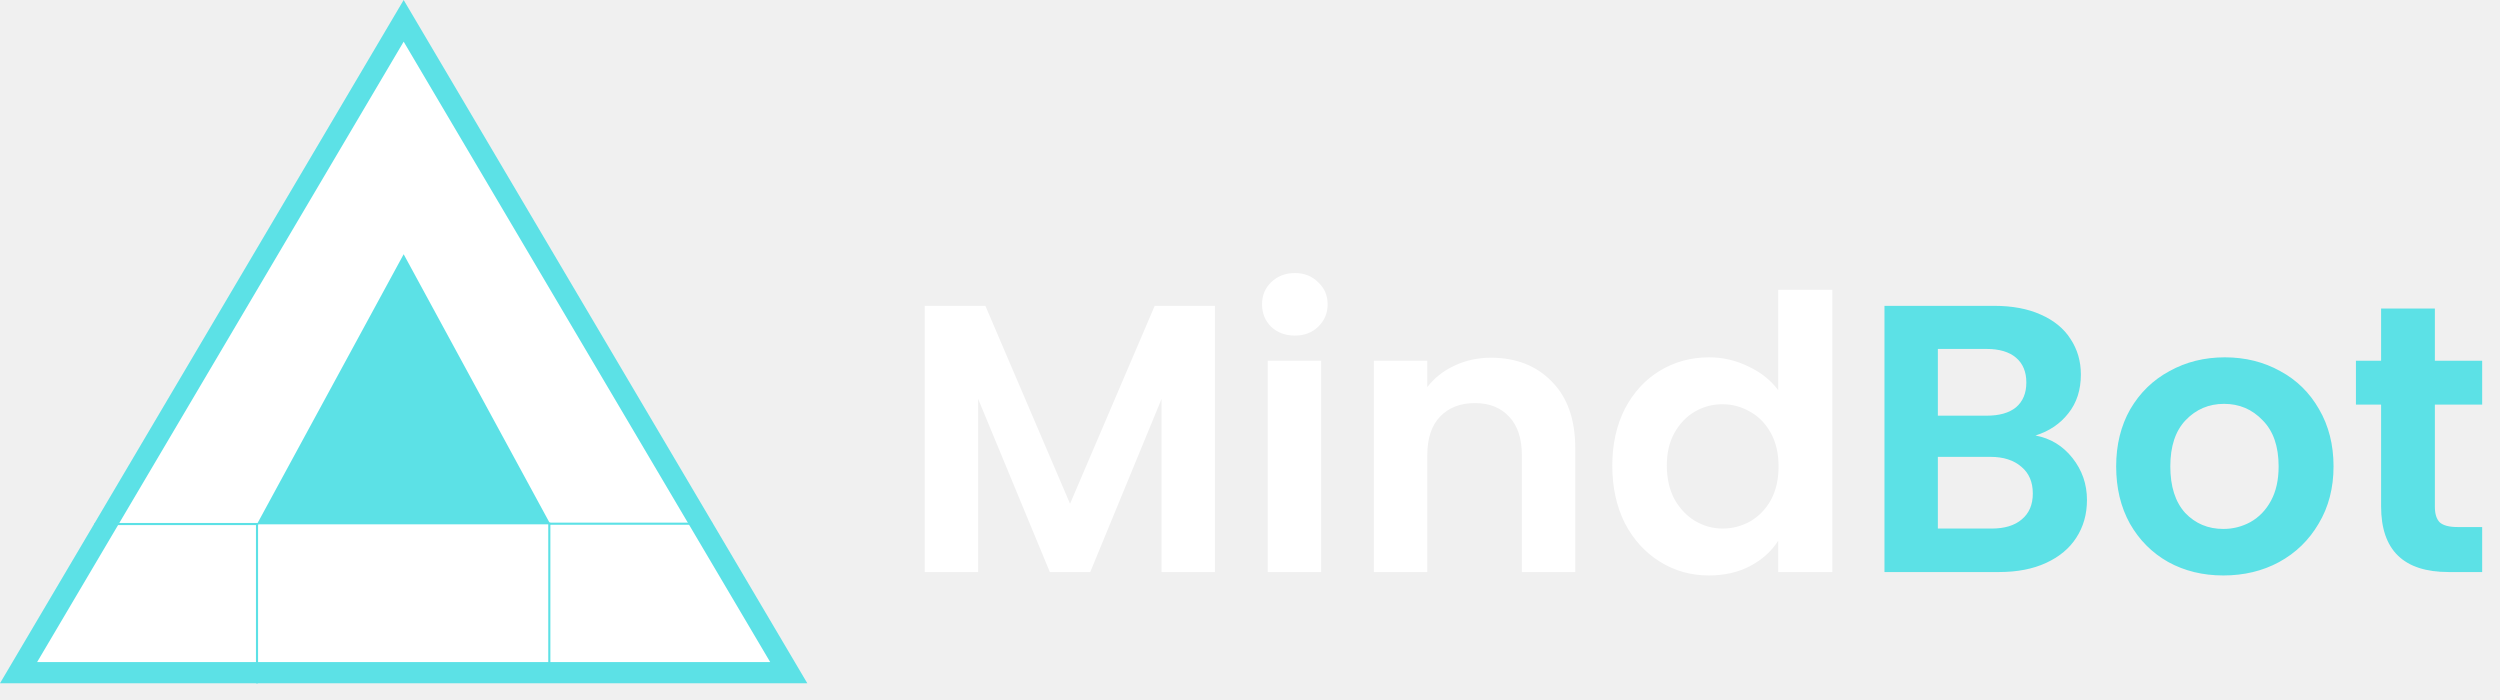
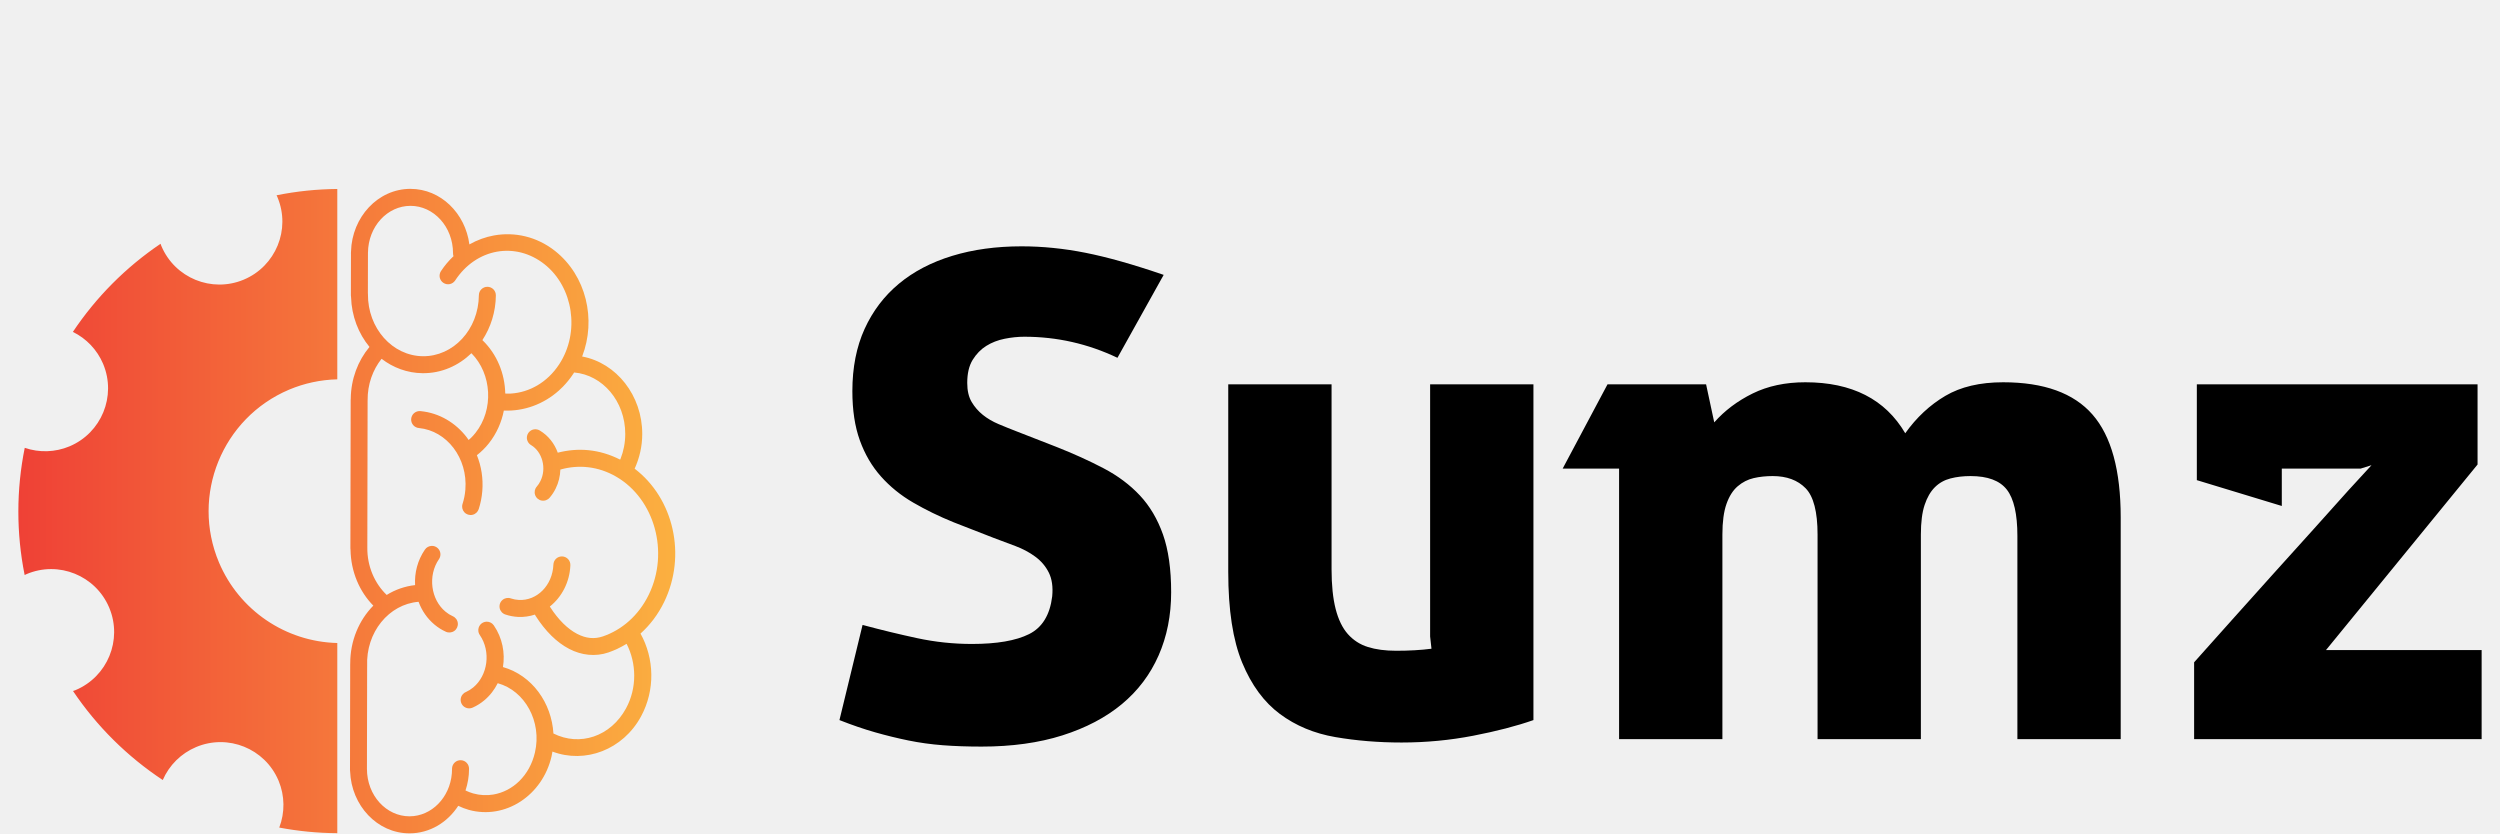
- <svg xmlns="http://www.w3.org/2000/svg" width="118" height="33" viewBox="0 0 118 33" fill="none">
-   <path d="M57.346 14.436V27H54.826V18.828L51.46 27H49.552L46.168 18.828V27H43.648V14.436H46.51L50.506 23.778L54.502 14.436H57.346ZM61.116 15.84C60.672 15.84 60.3 15.702 60 15.426C59.712 15.138 59.568 14.784 59.568 14.364C59.568 13.944 59.712 13.596 60 13.32C60.3 13.032 60.672 12.888 61.116 12.888C61.56 12.888 61.926 13.032 62.214 13.32C62.514 13.596 62.664 13.944 62.664 14.364C62.664 14.784 62.514 15.138 62.214 15.426C61.926 15.702 61.56 15.84 61.116 15.84ZM62.358 17.028V27H59.838V17.028H62.358ZM70.374 16.884C71.561 16.884 72.522 17.262 73.254 18.018C73.986 18.762 74.352 19.806 74.352 21.15V27H71.832V21.492C71.832 20.7 71.633 20.094 71.237 19.674C70.841 19.242 70.302 19.026 69.618 19.026C68.921 19.026 68.37 19.242 67.962 19.674C67.566 20.094 67.368 20.7 67.368 21.492V27H64.847V17.028H67.368V18.27C67.704 17.838 68.129 17.502 68.645 17.262C69.174 17.01 69.749 16.884 70.374 16.884ZM76.1 21.978C76.1 20.97 76.298 20.076 76.694 19.296C77.102 18.516 77.654 17.916 78.35 17.496C79.046 17.076 79.82 16.866 80.672 16.866C81.32 16.866 81.938 17.01 82.526 17.298C83.114 17.574 83.582 17.946 83.93 18.414V13.68H86.486V27H83.93V25.524C83.618 26.016 83.18 26.412 82.616 26.712C82.052 27.012 81.398 27.162 80.654 27.162C79.814 27.162 79.046 26.946 78.35 26.514C77.654 26.082 77.102 25.476 76.694 24.696C76.298 23.904 76.1 22.998 76.1 21.978ZM83.948 22.014C83.948 21.402 83.828 20.88 83.588 20.448C83.348 20.004 83.024 19.668 82.616 19.44C82.208 19.2 81.77 19.08 81.302 19.08C80.834 19.08 80.402 19.194 80.006 19.422C79.61 19.65 79.286 19.986 79.034 20.43C78.794 20.862 78.674 21.378 78.674 21.978C78.674 22.578 78.794 23.106 79.034 23.562C79.286 24.006 79.61 24.348 80.006 24.588C80.414 24.828 80.846 24.948 81.302 24.948C81.77 24.948 82.208 24.834 82.616 24.606C83.024 24.366 83.348 24.03 83.588 23.598C83.828 23.154 83.948 22.626 83.948 22.014Z" fill="white" />
-   <path d="M96.075 20.556C96.783 20.688 97.365 21.042 97.821 21.618C98.277 22.194 98.505 22.854 98.505 23.598C98.505 24.27 98.337 24.864 98.001 25.38C97.677 25.884 97.203 26.28 96.579 26.568C95.955 26.856 95.217 27 94.365 27H88.947V14.436H94.131C94.983 14.436 95.715 14.574 96.327 14.85C96.951 15.126 97.419 15.51 97.731 16.002C98.055 16.494 98.217 17.052 98.217 17.676C98.217 18.408 98.019 19.02 97.623 19.512C97.239 20.004 96.723 20.352 96.075 20.556ZM91.467 19.62H93.771C94.371 19.62 94.833 19.488 95.157 19.224C95.481 18.948 95.643 18.558 95.643 18.054C95.643 17.55 95.481 17.16 95.157 16.884C94.833 16.608 94.371 16.47 93.771 16.47H91.467V19.62ZM94.005 24.948C94.617 24.948 95.091 24.804 95.427 24.516C95.775 24.228 95.949 23.82 95.949 23.292C95.949 22.752 95.769 22.332 95.409 22.032C95.049 21.72 94.563 21.564 93.951 21.564H91.467V24.948H94.005ZM104.941 27.162C103.981 27.162 103.117 26.952 102.349 26.532C101.581 26.1 100.975 25.494 100.531 24.714C100.099 23.934 99.883 23.034 99.883 22.014C99.883 20.994 100.105 20.094 100.549 19.314C101.005 18.534 101.623 17.934 102.403 17.514C103.183 17.082 104.053 16.866 105.013 16.866C105.973 16.866 106.843 17.082 107.623 17.514C108.403 17.934 109.015 18.534 109.459 19.314C109.915 20.094 110.143 20.994 110.143 22.014C110.143 23.034 109.909 23.934 109.441 24.714C108.985 25.494 108.361 26.1 107.569 26.532C106.789 26.952 105.913 27.162 104.941 27.162ZM104.941 24.966C105.397 24.966 105.823 24.858 106.219 24.642C106.627 24.414 106.951 24.078 107.191 23.634C107.431 23.19 107.551 22.65 107.551 22.014C107.551 21.066 107.299 20.34 106.795 19.836C106.303 19.32 105.697 19.062 104.977 19.062C104.257 19.062 103.651 19.32 103.159 19.836C102.679 20.34 102.439 21.066 102.439 22.014C102.439 22.962 102.673 23.694 103.141 24.21C103.621 24.714 104.221 24.966 104.941 24.966ZM114.926 19.098V23.922C114.926 24.258 115.004 24.504 115.16 24.66C115.328 24.804 115.604 24.876 115.988 24.876H117.158V27H115.574C113.45 27 112.388 25.968 112.388 23.904V19.098H111.2V17.028H112.388V14.562H114.926V17.028H117.158V19.098H114.926Z" fill="#5CE1E6" />
-   <path d="M0.876 31.75L19.053 0.983L37.229 31.75H0.876Z" fill="white" stroke="#5CE1E6" />
-   <path d="M19.053 12L25.981 24.75H12.124L19.053 12Z" fill="#5CE1E6" />
-   <path d="M4.513 24.734H12.139" stroke="#5CE1E6" stroke-width="0.1" stroke-linecap="square" />
-   <path d="M12.131 24.797V32.203" stroke="#5CE1E6" stroke-width="0.1" stroke-linecap="square" />
-   <path d="M25.959 24.719H33.568" stroke="#5CE1E6" stroke-width="0.1" stroke-linecap="square" />
-   <path d="M25.928 24.719V32.141" stroke="#5CE1E6" stroke-width="0.1" stroke-linecap="square" />
+ <svg xmlns="http://www.w3.org/2000/svg" width="90" height="30" viewBox="0 0 300 101.491" class="css-1j8o68f" version="1.1" id="svg12">
+   <defs id="SvgjsDefs10989">
+     <linearGradient id="SvgjsLinearGradient10994">
+       <stop id="SvgjsStop10995" stop-color="#ef4136" offset="0" />
+       <stop id="SvgjsStop10996" stop-color="#fbb040" offset="1" />
+     </linearGradient>
+   </defs>
+   <g id="SvgjsG10990" featurekey="hmhgWD-0" transform="matrix(0.827779,0,0,0.827779,-1.498085,20.44879)" fill="url(#SvgjsLinearGradient10994)">
+     <path d="m59.5 3.082c-4.795 0-8.602 4.16-8.746 9.193a1.25 1.25 0 0 0-0.01 0.16v0.051 0.002c-2.12e-4 0.027-0.004 0.053-0.004 0.08a1.25 1.25 0 0 0 0.004 0.125l-0.012 6.062a1.25 1.25 0 0 0 0.027 0.27 1.25 1.25 0 0 0 0 0.006c0.088 2.786 1.089 5.342 2.709 7.309-1.697 2.033-2.723 4.707-2.754 7.625a1.25 1.25 0 0 0-0.012 0.18l-0.041 21.643a1.25 1.25 0 0 0 0 0.008c-3.4e-5 0.003 3.3e-5 0.005 0 0.008v0.164a1.25 1.25 0 0 0 0.018 0.215 1.25 1.25 0 0 0 0 0.008c0.058 3.216 1.313 6.136 3.356 8.213-2.113 2.135-3.4 5.177-3.398 8.484v0.002a1.25 1.25 0 0 0-0.006 0.121l-0.029 15.393a1.25 1.25 0 0 0 0 0.014c0 0.002-1e-6 0.004 0 0.006v0.156a1.25 1.25 0 0 0 0.018 0.225c0.189 4.991 3.977 9.1 8.742 9.1 2.987 0 5.589-1.618 7.166-4.051 0.492 0.234 1 0.442 1.537 0.592 5.393 1.499 10.865-2.125 12.193-7.873 0.054-0.233 0.09-0.466 0.129-0.699 4.827 1.821 10.372-0.265 13.033-5.17 2.117-3.903 1.951-8.559-0.076-12.191 1.391-1.247 2.581-2.804 3.471-4.631 3.343-6.865 1.417-15.253-4.334-19.629 0.706-1.55 1.119-3.279 1.119-5.115 0-5.654-3.788-10.445-8.842-11.391 2.112-5.442 0.607-11.91-4.006-15.543-2.675-2.106-5.914-2.814-8.961-2.268-1.26 0.226-2.482 0.678-3.623 1.322-0.591-4.563-4.201-8.174-8.668-8.174zm-10.766 0.018a47.453 47.453 0 0 0-8.94 0.928l0.006 0.004 0.002 0.002a9.264 9.264 0 0 1 0.111 0.238l0.025 0.062a9.264 9.264 0 0 1-4.973 12.109 9.264 9.264 0 0 1-12.115-4.951 9.264 9.264 0 0 1-0.121-0.328 47.453 47.453 0 0 0-12.898 12.963 9.264 9.264 0 0 1 4.436 4.674l0.027 0.064a9.264 9.264 0 0 1-4.973 12.107 9.264 9.264 0 0 1-6.574 0.213 47.453 47.453 0 0 0-0.014 18.713 9.264 9.264 0 0 1 0.295-0.139 9.264 9.264 0 0 1 12.133 4.906l0.027 0.064a9.264 9.264 0 0 1-4.973 12.105 9.264 9.264 0 0 1-0.363 0.131 47.453 47.453 0 0 0 13.203 13.094 9.264 9.264 0 0 1 4.887-4.842 9.264 9.264 0 0 1 12.135 4.906l0.027 0.064a9.264 9.264 0 0 1 0.09 6.869 47.453 47.453 0 0 0 8.539 0.826v-27.98a19.424 19.424 0 0 1-17.408-11.857 19.424 19.424 0 0 1 10.332-25.426 19.424 19.424 0 0 1 7.076-1.51v-28.012zm10.766 2.482c3.407 0 6.262 3.053 6.262 6.986a1.25 1.25 0 0 0 0.068 0.422c-0.678 0.644-1.302 1.37-1.844 2.197a1.25 1.25 0 1 0 2.092 1.369c3.092-4.723 8.867-5.748 13.127-2.393 4.26 3.355 5.272 10.002 2.18 14.725-1.758 2.685-4.399 4.144-7.119 4.314-0.273 0.017-0.547 0.005-0.82-0.004-0.062-2.905-1.192-5.772-3.367-7.863 1.227-1.869 1.961-4.138 1.984-6.58a1.25 1.25 0 1 0-2.5-0.025c-0.048 5.084-3.788 9.027-8.244 8.977-4.457-0.051-8.126-4.082-8.078-9.166a1.25 1.25 0 0 0-0.004-0.125 1.25 1.25 0 0 0-0.004-0.025l0.01-5.293 0.002-0.613c0.041-3.892 2.873-6.902 6.256-6.902zm8.973 21.689c3.012 3.038 3.31 8.29 0.594 11.713-0.216 0.272-0.442 0.524-0.68 0.756-0.108 0.105-0.224 0.192-0.336 0.289-0.087-0.124-0.166-0.253-0.258-0.373-1.634-2.135-4.022-3.601-6.799-3.871a1.25 1.25 0 0 0-0.123-0.008 1.25 1.25 0 0 0-0.119 2.496c4.081 0.397 7.202 4.402 6.824 9.07-0.059 0.73-0.2 1.427-0.412 2.082a1.25 1.25 0 1 0 2.379 0.768c0.271-0.839 0.451-1.726 0.525-2.648 0.151-1.861-0.146-3.663-0.795-5.277 0.633-0.494 1.224-1.067 1.75-1.73 1.142-1.439 1.876-3.106 2.215-4.836 2.914 0.127 5.822-0.905 8.111-2.957 0.198-0.177 0.39-0.362 0.578-0.555 0.565-0.577 1.085-1.221 1.549-1.93 0.035-0.053 0.062-0.109 0.096-0.162 4.168 0.358 7.527 4.197 7.527 9.037 0 1.307-0.248 2.544-0.691 3.66-0.017 0.043-0.041 0.082-0.059 0.125-1.5-0.762-3.071-1.23-4.65-1.387-1.53-0.151-3.059-0.014-4.529 0.367-0.476-1.33-1.372-2.499-2.639-3.26a1.25 1.25 0 0 0-0.715-0.186 1.25 1.25 0 0 0-0.572 2.328c1.649 0.99 2.32 3.403 1.371 5.303-0.148 0.297-0.324 0.56-0.52 0.789a1.25 1.25 0 1 0 1.9 1.623c0.33-0.386 0.618-0.819 0.855-1.295 0.449-0.898 0.674-1.862 0.703-2.818 2.682-0.766 5.597-0.49 8.254 1.066 5.612 3.287 7.801 11.083 4.758 17.334-1.509 3.098-3.98 5.197-6.754 6.143-1.248 0.426-2.485 0.312-3.814-0.383s-2.721-2.014-3.977-3.977a1.25 1.25 0 0 0-0.02-0.029c1.752-1.386 2.922-3.583 3.025-6.059a1.25 1.25 0 0 0-1.215-1.318 1.25 1.25 0 0 0-1.283 1.215c-0.128 3.081-2.439 5.323-5.07 5.191-0.411-0.021-0.805-0.098-1.182-0.225a1.251 1.251 0 1 0-0.797 2.371c0.588 0.198 1.211 0.317 1.853 0.35 0.866 0.043 1.697-0.085 2.477-0.342a1.25 1.25 0 0 0 0.105 0.193c1.43 2.235 3.089 3.887 4.924 4.846 1.835 0.959 3.878 1.182 5.779 0.533 0.932-0.318 1.828-0.751 2.682-1.273 1.459 2.842 1.556 6.473-0.078 9.486-2.268 4.181-6.834 5.646-10.688 3.707-0.271-4.508-3.128-8.544-7.426-9.775 0.339-2.074-0.082-4.286-1.336-6.117a1.25 1.25 0 0 0-1.062-0.559 1.25 1.25 0 0 0-1.217 1.43 1.25 1.25 0 0 0 0.023 0.123 1.25 1.25 0 0 0 0.191 0.418c1.656 2.418 1.187 5.928-0.979 7.711-0.339 0.279-0.694 0.499-1.059 0.664a1.25 1.25 0 1 0 1.031 2.275c0.567-0.257 1.112-0.594 1.617-1.01 0.868-0.715 1.54-1.593 2.023-2.559a1.25 1.25 0 0 0 0.023 0.008c3.983 1.107 6.501 5.648 5.453 10.184-0.786 3.401-3.263 5.713-6.133 6.189-0.239 0.04-0.481 0.068-0.725 0.082-0.488 0.028-0.985 0.001-1.482-0.08-0.249-0.041-0.497-0.095-0.746-0.164-0.395-0.11-0.768-0.263-1.131-0.436 0.331-1 0.52-2.07 0.52-3.184a1.25 1.25 0 0 0-2.498-0.088 1.25 1.25 0 0 0-0.002 0.088c0 3.688-2.51 6.601-5.631 6.951-0.208 0.023-0.418 0.035-0.631 0.035-3.405 0-6.257-3.05-6.26-6.981-1e-6 -0.002 0-0.004 0-0.006l0.029-14.947a1.25 1.25 0 0 0 0.002-0.154c-0.216-5 3.212-9.125 7.566-9.473 0.477 1.292 1.27 2.471 2.379 3.385 0.505 0.416 1.048 0.755 1.615 1.012a1.25 1.25 0 1 0 1.031-2.277c-0.365-0.165-0.72-0.385-1.059-0.664-2.165-1.783-2.634-5.293-0.979-7.711a1.25 1.25 0 0 0-1.041-1.971 1.25 1.25 0 0 0-1.022 0.559c-1.073 1.567-1.537 3.412-1.438 5.211-1.517 0.169-2.928 0.674-4.176 1.447-1.756-1.68-2.887-4.186-2.85-7.004l0.02-10.695 0.021-10.838a1.25 1.25 0 0 0 0.002-0.1c-0.022-2.354 0.765-4.493 2.053-6.107 1.701 1.308 3.773 2.093 6.031 2.119 2.771 0.032 5.28-1.095 7.184-2.936z" id="path6" />
+   </g>
+   <g id="SvgjsG10991" featurekey="1RRcwp-0" transform="matrix(4.139081,0,0,4.139081,97.59891,7.235049)" fill="#000000">
+     <path d="M3.94 13.62 c-0.427 -0.173 -0.823 -0.367 -1.19 -0.58 s-0.683 -0.47 -0.95 -0.77 s-0.473 -0.653 -0.62 -1.06 s-0.22 -0.89 -0.22 -1.45 c0 -0.693 0.12 -1.303 0.36 -1.83 s0.577 -0.97 1.01 -1.33 s0.957 -0.633 1.57 -0.82 s1.293 -0.28 2.04 -0.28 c0.613 0 1.24 0.063 1.88 0.19 s1.407 0.343 2.3 0.65 l-1.36 2.44 c-0.867 -0.413 -1.78 -0.62 -2.74 -0.62 c-0.187 0 -0.38 0.02 -0.58 0.06 s-0.38 0.11 -0.54 0.21 s-0.293 0.237 -0.4 0.41 s-0.16 0.4 -0.16 0.68 c0 0.227 0.043 0.413 0.13 0.56 s0.197 0.273 0.33 0.38 s0.287 0.197 0.46 0.27 s0.347 0.143 0.52 0.21 l1.18 0.46 c0.507 0.2 0.97 0.41 1.39 0.63 s0.777 0.487 1.07 0.8 s0.52 0.697 0.68 1.15 s0.24 1.02 0.24 1.7 s-0.123 1.3 -0.37 1.86 s-0.607 1.037 -1.08 1.43 s-1.057 0.7 -1.75 0.92 s-1.487 0.33 -2.38 0.33 c-0.413 0 -0.793 -0.013 -1.14 -0.04 s-0.683 -0.073 -1.01 -0.14 s-0.653 -0.147 -0.98 -0.24 s-0.677 -0.213 -1.05 -0.36 l0.68 -2.8 c0.547 0.147 1.083 0.277 1.61 0.39 s1.063 0.17 1.61 0.17 c0.733 0 1.293 -0.097 1.68 -0.29 s0.613 -0.563 0.68 -1.11 c0.027 -0.28 -0.007 -0.513 -0.1 -0.7 s-0.227 -0.343 -0.4 -0.47 s-0.367 -0.23 -0.58 -0.31 l-0.64 -0.24 z M12.02 9.56 l3.04 -0 l0 5.44 c0 0.467 0.04 0.857 0.12 1.17 s0.2 0.56 0.36 0.74 s0.357 0.307 0.59 0.38 s0.51 0.11 0.83 0.11 c0.387 0 0.733 -0.02 1.04 -0.06 l-0.04 -0.36 l0 -7.42 l3.04 0 l0 9.88 c-0.493 0.173 -1.083 0.327 -1.77 0.46 s-1.39 0.2 -2.11 0.2 c-0.68 0 -1.33 -0.053 -1.95 -0.16 s-1.163 -0.333 -1.63 -0.68 s-0.837 -0.85 -1.11 -1.51 s-0.41 -1.55 -0.41 -2.67 l0 -5.52 z M23.52 12.04 l-1.66 0 l1.32 -2.48 l2.9 0 l0.24 1.12 c0.307 -0.347 0.683 -0.63 1.13 -0.85 s0.963 -0.33 1.55 -0.33 c1.373 0 2.353 0.5 2.94 1.5 c0.333 -0.467 0.727 -0.833 1.18 -1.1 s1.02 -0.4 1.7 -0.4 c1.2 0 2.077 0.317 2.63 0.95 s0.83 1.643 0.83 3.03 l0 6.52 l-3.04 0 l0 -5.98 c0 -0.64 -0.103 -1.093 -0.31 -1.36 s-0.563 -0.4 -1.07 -0.4 c-0.213 0 -0.41 0.023 -0.59 0.07 s-0.333 0.133 -0.46 0.26 s-0.227 0.3 -0.3 0.52 s-0.11 0.51 -0.11 0.87 l0 6.02 l-3.04 0 l0 -6.02 c0 -0.667 -0.117 -1.12 -0.35 -1.36 s-0.557 -0.36 -0.97 -0.36 c-0.2 0 -0.387 0.02 -0.56 0.06 s-0.33 0.12 -0.47 0.24 s-0.25 0.293 -0.33 0.52 s-0.12 0.527 -0.12 0.9 l0 6.02 l-3.04 0 l0 -7.96 z M44.32 17.38 l4.58 0 l0 2.62 l-8.46 0 l0 -2.26 l0.33 -0.37 l0.84 -0.94 l1.13 -1.26 l1.2 -1.33 l1.04 -1.16 l0.68 -0.74 l-0.32 0.1 l-2.32 0 l0 1.1 l-2.5 -0.76 l0 -2.82 l8.26 0 l0 2.36 z" id="path9" />
+   </g>
</svg>
